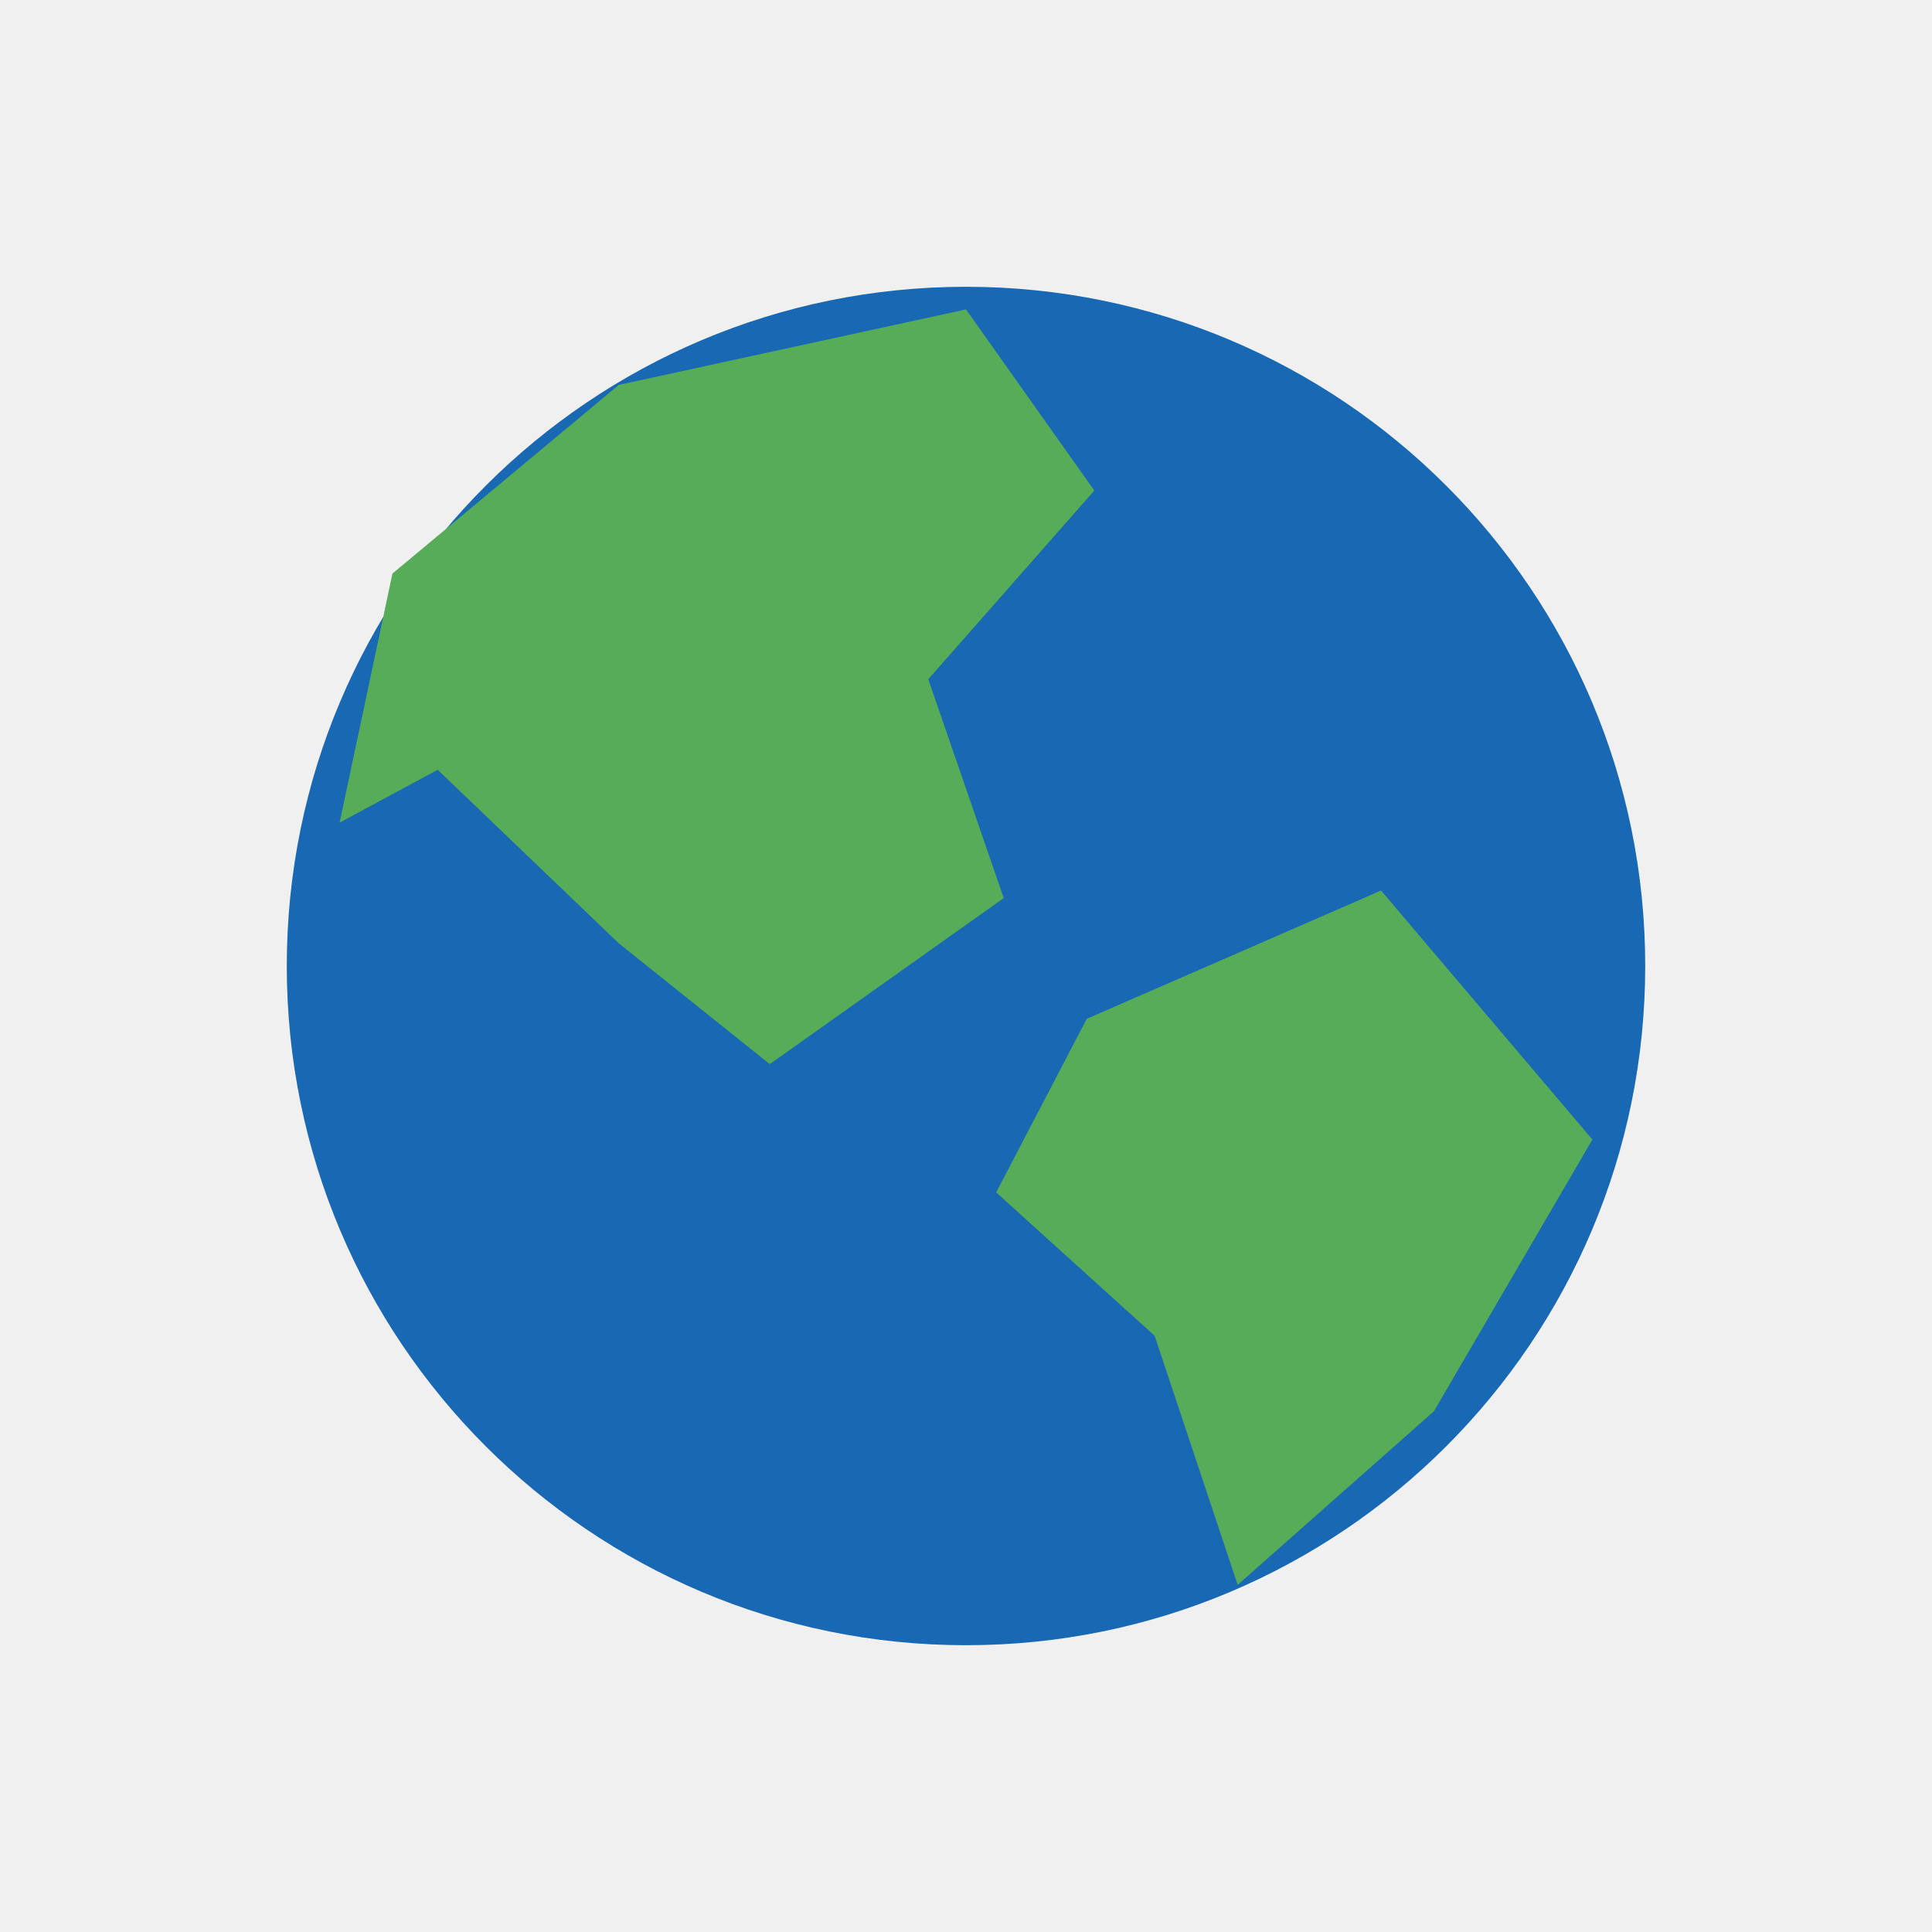
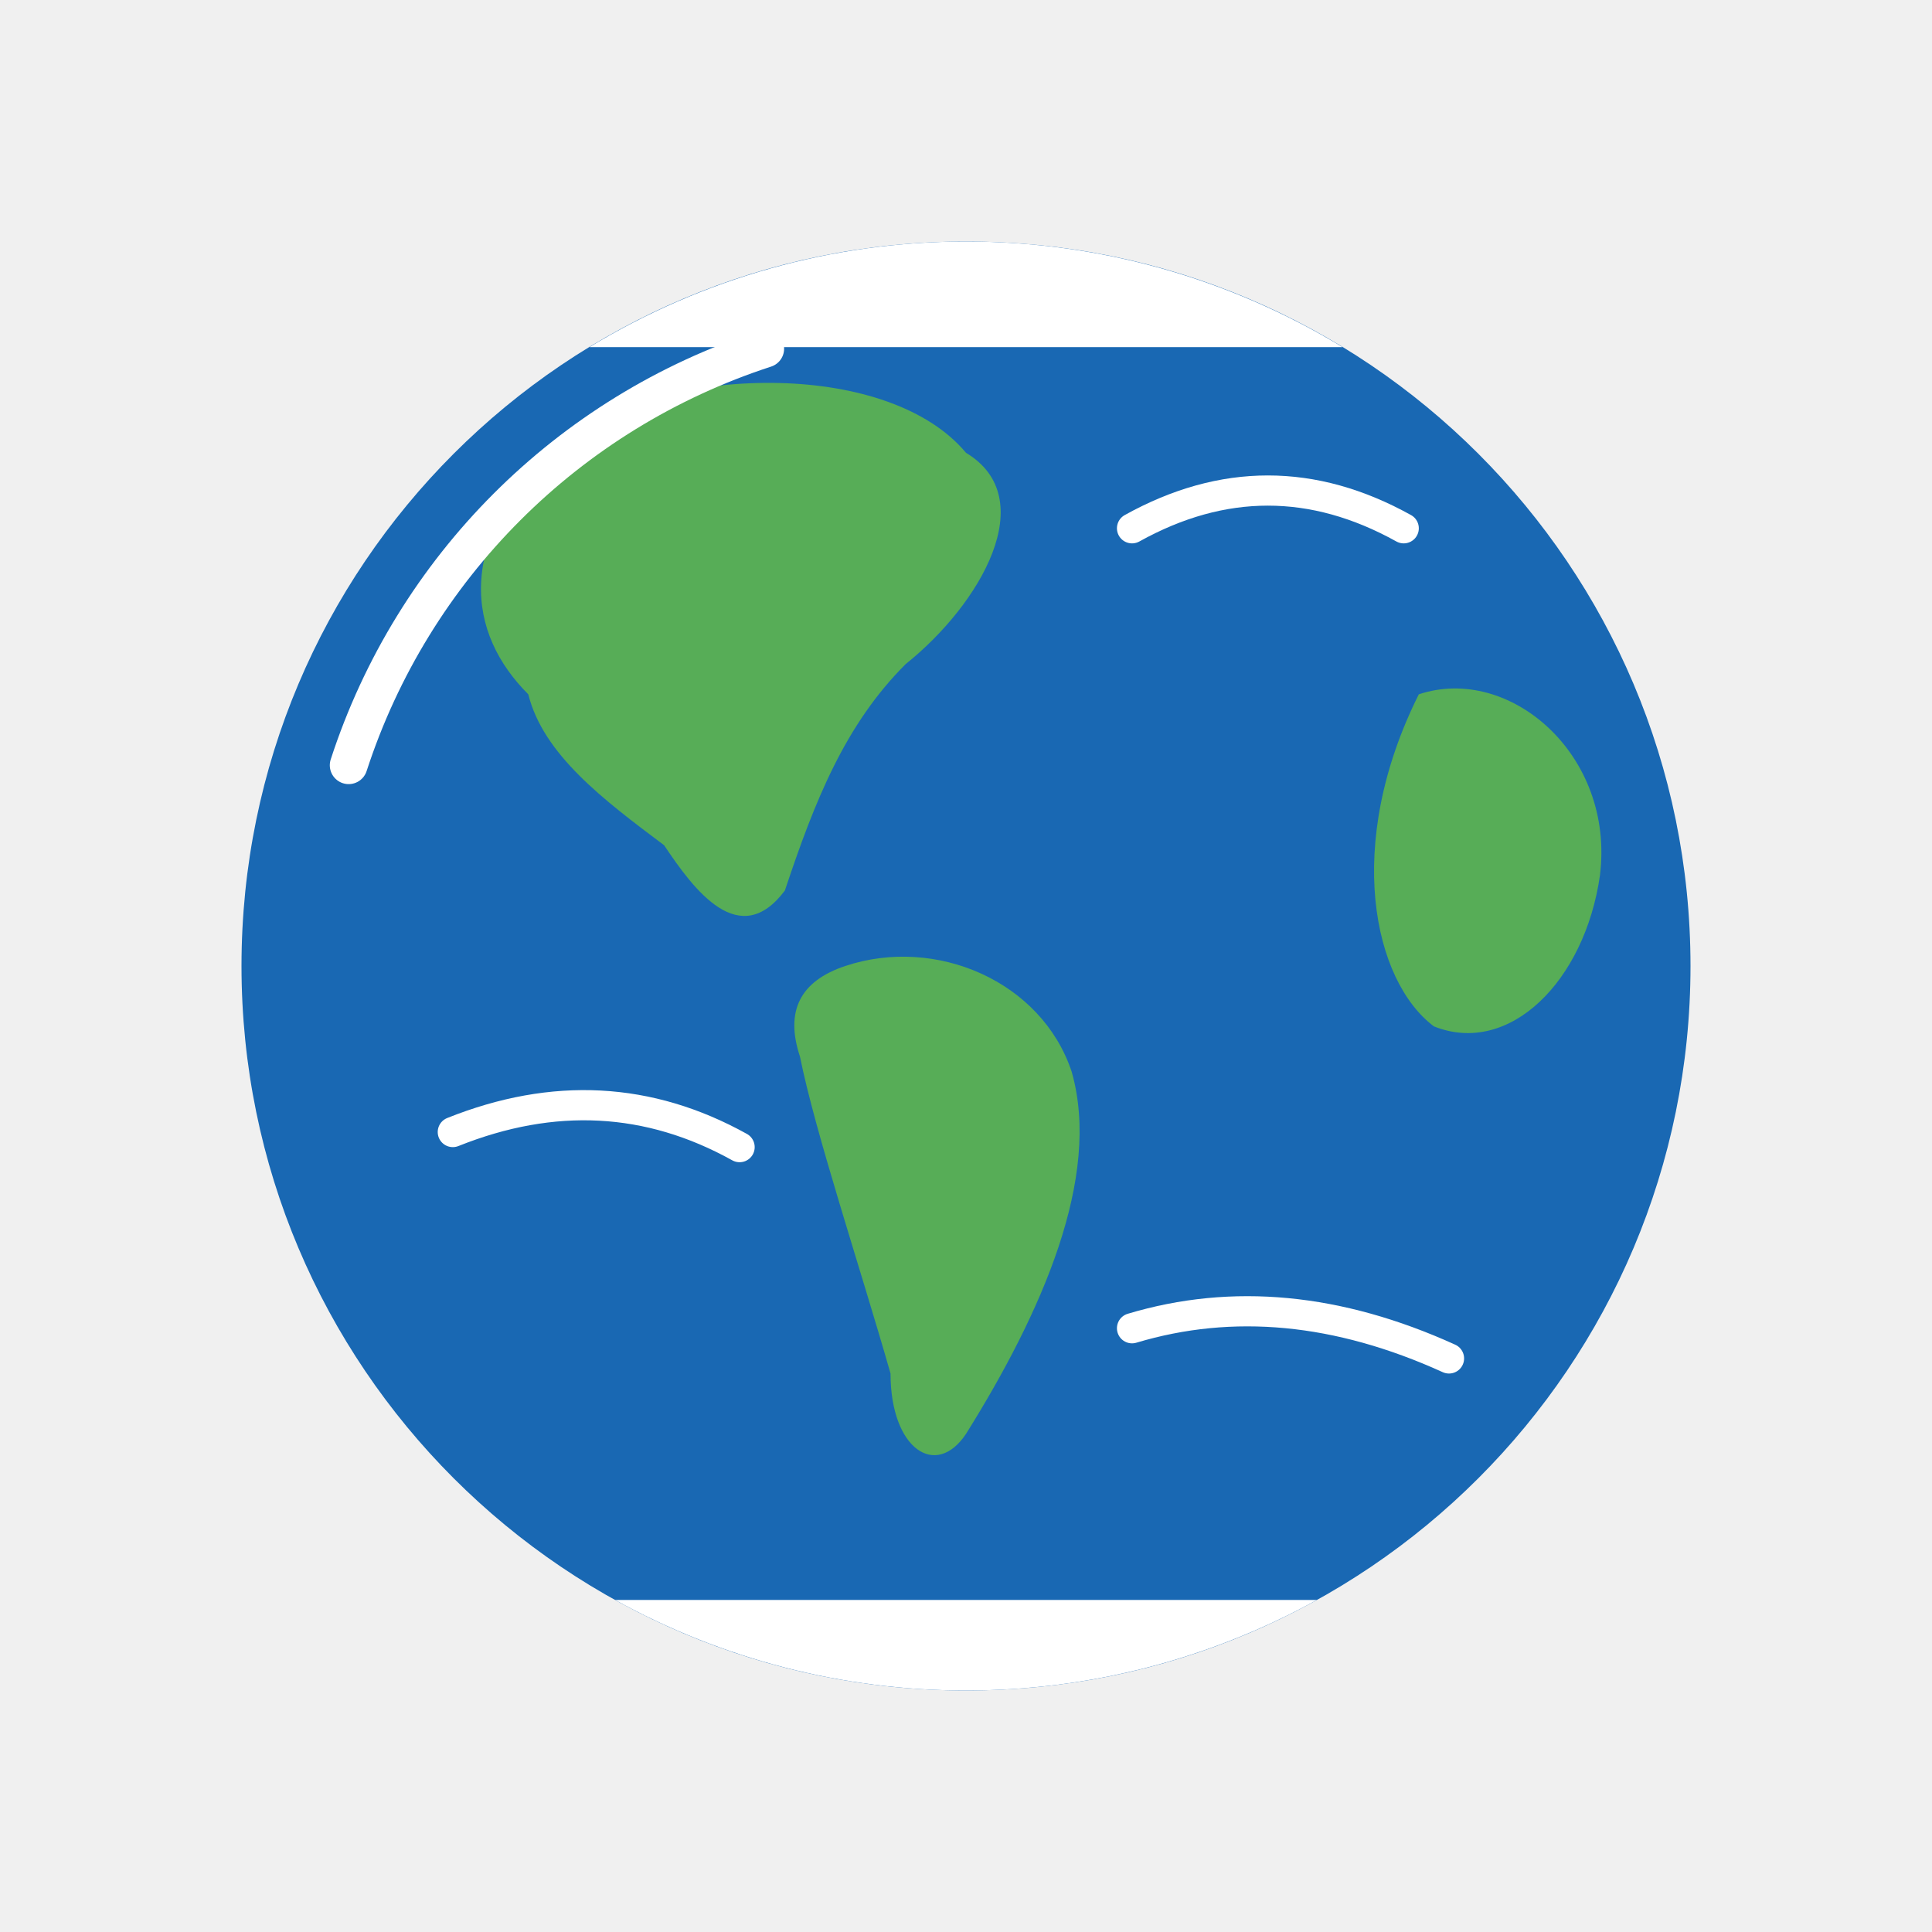
<svg xmlns="http://www.w3.org/2000/svg" viewBox="0 0 256 256" width="256" height="256">
-   <circle cx="128" cy="128" r="90" fill="#1968B3" />
-   <path fill="#57AD57" d="M82 51 128 41 145 65 123 90 133 119 102 141 82 125 58 102 45 109 52 76Z M144 135 183 118 211 151 190 187 164 210 153 177 132 158Z" />
+   <circle cx="128" cy="128" r="96" fill="#1968B3" />
+   <path fill="#57AD57" d="M74 58C90 48 118 48 128 60C138 66 130 80 120 88C112 96 108 106 104 118C98 126 92 118 88 112C80 106 72 100 70 92C62 84 60 72 74 58ZM112 128C124 124 138 130 142 142C146 156 138 174 128 190C124 196 118 192 118 182C114 168 108 150 106 140C104 134 106 130 112 128ZM188 92C200 88 214 100 212 116C210 130 200 140 190 136C182 130 178 112 188 92Z" />
+   <path fill="#FFFFFF" d="M128.0 32H128.0A96 96 0 0 1 177.9 46H78.1A96 96 0 0 1 128.0 32Z" />
+   <path fill="#FFFFFF" d="M81.5 212H174.5A96 96 0 0 1 128.0 224H128.0A96 96 0 0 1 81.5 212Z" />
+   <g fill="none" stroke="#FFFFFF" stroke-width="4" stroke-linecap="round" stroke-linejoin="round">
+     <path d="M60 150Q80 142 98 152M150 70Q168 60 186 70M150 176Q170 170 192 180" />
+   </g>
+   <path fill="none" stroke="#FFFFFF" stroke-width="5" stroke-linecap="round" d="M46.2 101.4A86 86 0 0 1 101.4 46.2" />
</svg>
